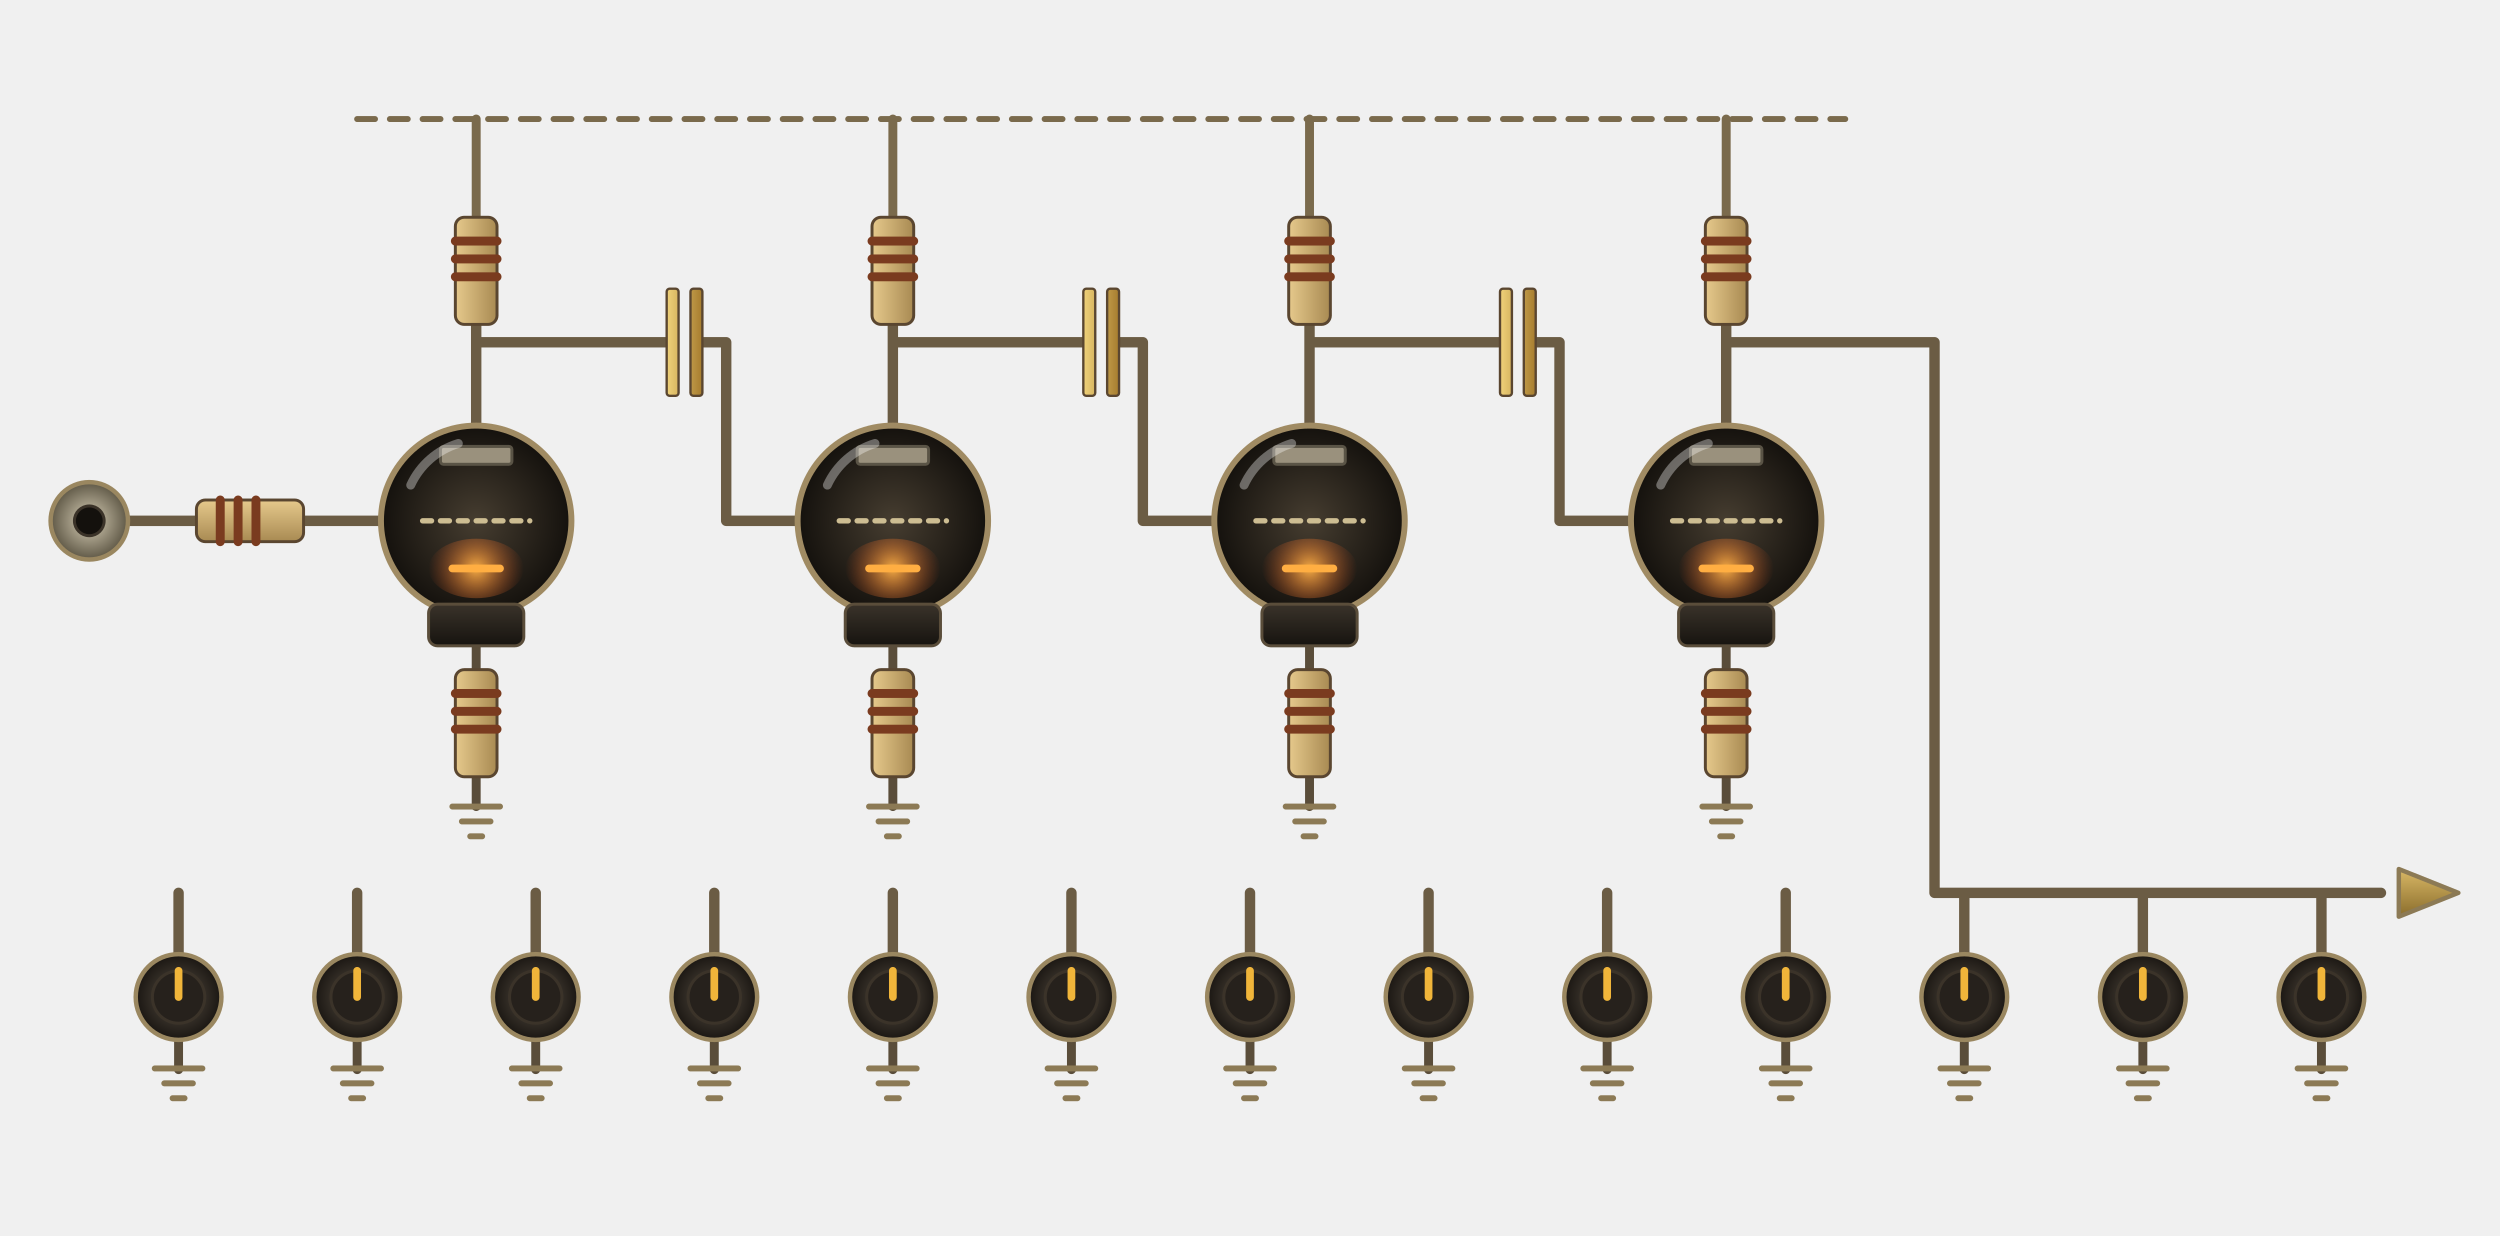
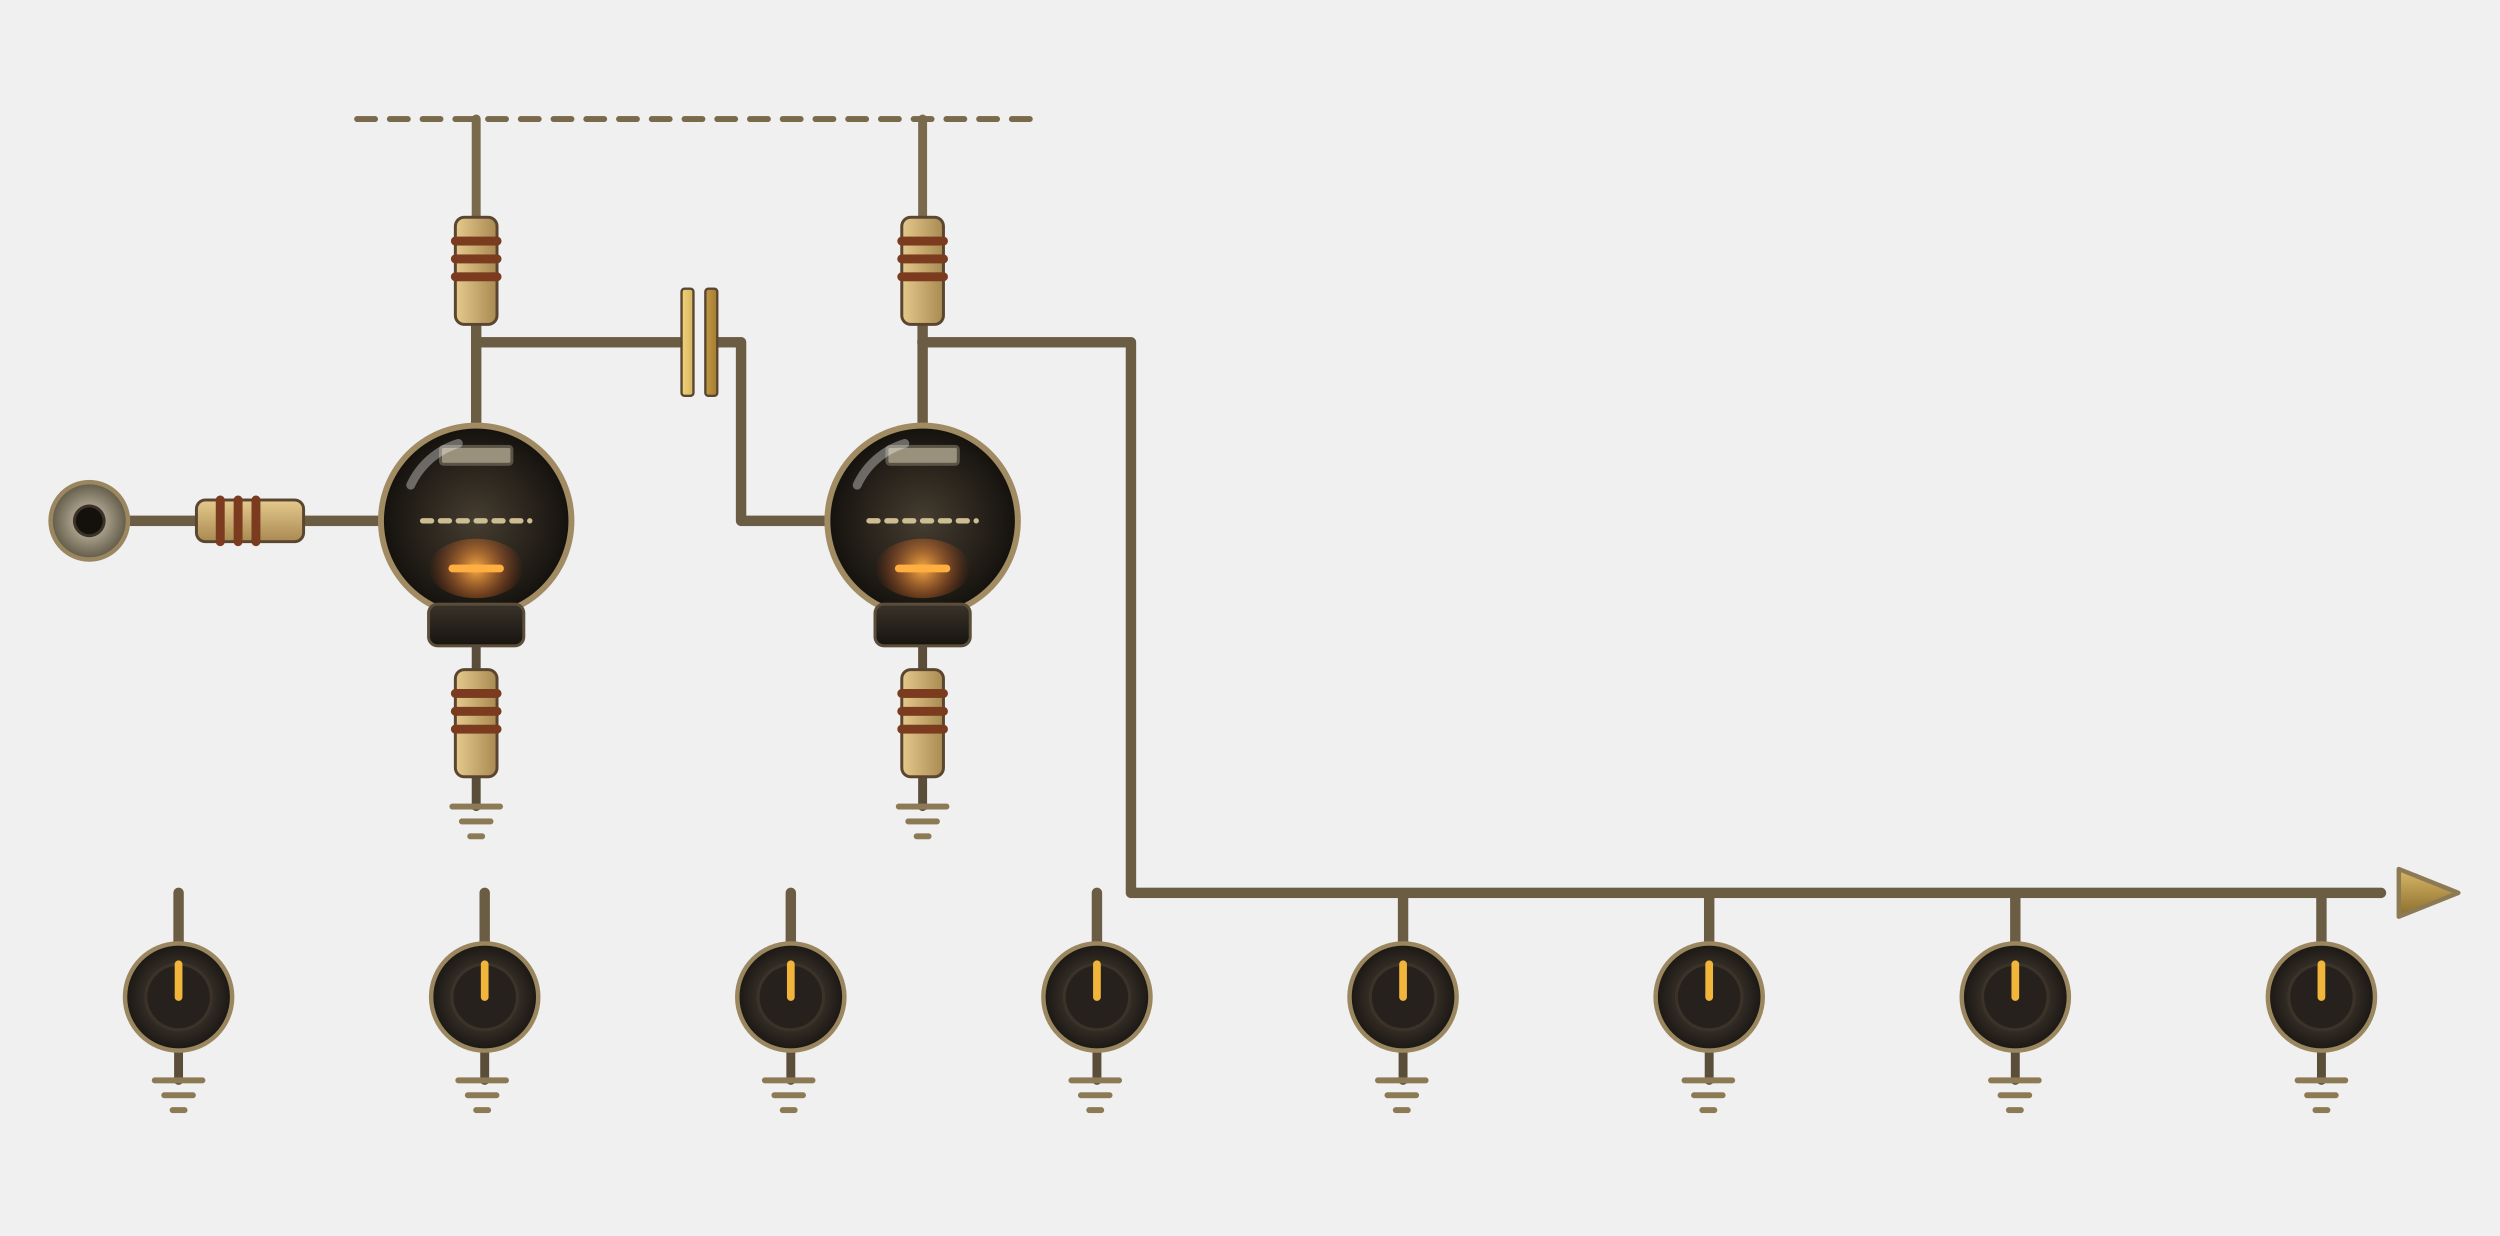
<svg xmlns="http://www.w3.org/2000/svg" width="840" height="415" viewBox="0 0 840 415">
  <defs>
    <radialGradient id="g1" cx="30" cy="175" r="13" gradientUnits="userSpaceOnUse">
      <stop offset="0" stop-color="#d9d0b8" />
      <stop offset="1" stop-color="#5f5846" />
    </radialGradient>
    <linearGradient id="g2" x1="0" y1="168" x2="0" y2="182" gradientUnits="userSpaceOnUse">
      <stop offset="0" stop-color="#e6c98c" />
      <stop offset="1" stop-color="#a88a52" />
    </linearGradient>
    <linearGradient id="g3" x1="153" y1="0" x2="167" y2="0" gradientUnits="userSpaceOnUse">
      <stop offset="0" stop-color="#e6c98c" />
      <stop offset="1" stop-color="#a88a52" />
    </linearGradient>
    <linearGradient id="g4" x1="153" y1="0" x2="167" y2="0" gradientUnits="userSpaceOnUse">
      <stop offset="0" stop-color="#e6c98c" />
      <stop offset="1" stop-color="#a88a52" />
    </linearGradient>
-     <linearGradient id="g5" x1="224" y1="0" x2="236" y2="0" gradientUnits="userSpaceOnUse">
+     <linearGradient id="g5" x1="229" y1="0" x2="241" y2="0" gradientUnits="userSpaceOnUse">
      <stop offset="0" stop-color="#f0d27a" />
      <stop offset="1" stop-color="#a67c2e" />
    </linearGradient>
    <radialGradient id="g6" cx="160" cy="175" r="32" gradientUnits="userSpaceOnUse">
      <stop offset="0" stop-color="#463d30" />
      <stop offset="1" stop-color="#14110d" />
    </radialGradient>
    <radialGradient id="g7" cx="160" cy="191" r="16" gradientUnits="userSpaceOnUse">
      <stop offset="0" stop-color="#ffb347" stop-opacity="0.95" />
      <stop offset="1" stop-color="#c1441a" stop-opacity="0" />
    </radialGradient>
    <linearGradient id="g8" x1="0" y1="203" x2="0" y2="217" gradientUnits="userSpaceOnUse">
      <stop offset="0" stop-color="#3a332a" />
      <stop offset="1" stop-color="#16130f" />
    </linearGradient>
-     <linearGradient id="g9" x1="293" y1="0" x2="307" y2="0" gradientUnits="userSpaceOnUse">
+     <linearGradient id="g9" x1="303" y1="0" x2="317" y2="0" gradientUnits="userSpaceOnUse">
      <stop offset="0" stop-color="#e6c98c" />
      <stop offset="1" stop-color="#a88a52" />
    </linearGradient>
-     <linearGradient id="g10" x1="293" y1="0" x2="307" y2="0" gradientUnits="userSpaceOnUse">
+     <linearGradient id="g10" x1="303" y1="0" x2="317" y2="0" gradientUnits="userSpaceOnUse">
      <stop offset="0" stop-color="#e6c98c" />
      <stop offset="1" stop-color="#a88a52" />
    </linearGradient>
-     <linearGradient id="g11" x1="364" y1="0" x2="376" y2="0" gradientUnits="userSpaceOnUse">
-       <stop offset="0" stop-color="#f0d27a" />
-       <stop offset="1" stop-color="#a67c2e" />
-     </linearGradient>
-     <radialGradient id="g12" cx="300" cy="175" r="32" gradientUnits="userSpaceOnUse">
+     <radialGradient id="g11" cx="310" cy="175" r="32" gradientUnits="userSpaceOnUse">
      <stop offset="0" stop-color="#463d30" />
      <stop offset="1" stop-color="#14110d" />
    </radialGradient>
-     <radialGradient id="g13" cx="300" cy="191" r="16" gradientUnits="userSpaceOnUse">
+     <radialGradient id="g12" cx="310" cy="191" r="16" gradientUnits="userSpaceOnUse">
      <stop offset="0" stop-color="#ffb347" stop-opacity="0.95" />
      <stop offset="1" stop-color="#c1441a" stop-opacity="0" />
    </radialGradient>
-     <linearGradient id="g14" x1="0" y1="203" x2="0" y2="217" gradientUnits="userSpaceOnUse">
+     <linearGradient id="g13" x1="0" y1="203" x2="0" y2="217" gradientUnits="userSpaceOnUse">
      <stop offset="0" stop-color="#3a332a" />
      <stop offset="1" stop-color="#16130f" />
    </linearGradient>
-     <linearGradient id="g15" x1="433" y1="0" x2="447" y2="0" gradientUnits="userSpaceOnUse">
-       <stop offset="0" stop-color="#e6c98c" />
-       <stop offset="1" stop-color="#a88a52" />
-     </linearGradient>
-     <linearGradient id="g16" x1="433" y1="0" x2="447" y2="0" gradientUnits="userSpaceOnUse">
-       <stop offset="0" stop-color="#e6c98c" />
-       <stop offset="1" stop-color="#a88a52" />
-     </linearGradient>
-     <linearGradient id="g17" x1="504" y1="0" x2="516" y2="0" gradientUnits="userSpaceOnUse">
-       <stop offset="0" stop-color="#f0d27a" />
-       <stop offset="1" stop-color="#a67c2e" />
-     </linearGradient>
-     <radialGradient id="g18" cx="440" cy="175" r="32" gradientUnits="userSpaceOnUse">
-       <stop offset="0" stop-color="#463d30" />
-       <stop offset="1" stop-color="#14110d" />
-     </radialGradient>
-     <radialGradient id="g19" cx="440" cy="191" r="16" gradientUnits="userSpaceOnUse">
-       <stop offset="0" stop-color="#ffb347" stop-opacity="0.95" />
-       <stop offset="1" stop-color="#c1441a" stop-opacity="0" />
-     </radialGradient>
-     <linearGradient id="g20" x1="0" y1="203" x2="0" y2="217" gradientUnits="userSpaceOnUse">
-       <stop offset="0" stop-color="#3a332a" />
-       <stop offset="1" stop-color="#16130f" />
-     </linearGradient>
-     <linearGradient id="g21" x1="573" y1="0" x2="587" y2="0" gradientUnits="userSpaceOnUse">
-       <stop offset="0" stop-color="#e6c98c" />
-       <stop offset="1" stop-color="#a88a52" />
-     </linearGradient>
-     <linearGradient id="g22" x1="573" y1="0" x2="587" y2="0" gradientUnits="userSpaceOnUse">
-       <stop offset="0" stop-color="#e6c98c" />
-       <stop offset="1" stop-color="#a88a52" />
-     </linearGradient>
-     <radialGradient id="g23" cx="580" cy="175" r="32" gradientUnits="userSpaceOnUse">
-       <stop offset="0" stop-color="#463d30" />
-       <stop offset="1" stop-color="#14110d" />
-     </radialGradient>
-     <radialGradient id="g24" cx="580" cy="191" r="16" gradientUnits="userSpaceOnUse">
-       <stop offset="0" stop-color="#ffb347" stop-opacity="0.95" />
-       <stop offset="1" stop-color="#c1441a" stop-opacity="0" />
-     </radialGradient>
-     <linearGradient id="g25" x1="0" y1="203" x2="0" y2="217" gradientUnits="userSpaceOnUse">
-       <stop offset="0" stop-color="#3a332a" />
-       <stop offset="1" stop-color="#16130f" />
-     </linearGradient>
-     <radialGradient id="g26" cx="60" cy="335" r="14.4" gradientUnits="userSpaceOnUse">
+     <radialGradient id="g14" cx="60" cy="335" r="18" gradientUnits="userSpaceOnUse">
      <stop offset="0" stop-color="#5b5246" />
      <stop offset="1" stop-color="#1a1612" />
    </radialGradient>
-     <radialGradient id="g27" cx="120" cy="335" r="14.4" gradientUnits="userSpaceOnUse">
+     <radialGradient id="g15" cx="162.857" cy="335" r="18" gradientUnits="userSpaceOnUse">
      <stop offset="0" stop-color="#5b5246" />
      <stop offset="1" stop-color="#1a1612" />
    </radialGradient>
-     <radialGradient id="g28" cx="180" cy="335" r="14.4" gradientUnits="userSpaceOnUse">
+     <radialGradient id="g16" cx="265.714" cy="335" r="18" gradientUnits="userSpaceOnUse">
      <stop offset="0" stop-color="#5b5246" />
      <stop offset="1" stop-color="#1a1612" />
    </radialGradient>
-     <radialGradient id="g29" cx="240" cy="335" r="14.4" gradientUnits="userSpaceOnUse">
+     <radialGradient id="g17" cx="368.571" cy="335" r="18" gradientUnits="userSpaceOnUse">
      <stop offset="0" stop-color="#5b5246" />
      <stop offset="1" stop-color="#1a1612" />
    </radialGradient>
-     <radialGradient id="g30" cx="300" cy="335" r="14.4" gradientUnits="userSpaceOnUse">
+     <radialGradient id="g18" cx="471.429" cy="335" r="18" gradientUnits="userSpaceOnUse">
      <stop offset="0" stop-color="#5b5246" />
      <stop offset="1" stop-color="#1a1612" />
    </radialGradient>
-     <radialGradient id="g31" cx="360" cy="335" r="14.4" gradientUnits="userSpaceOnUse">
+     <radialGradient id="g19" cx="574.286" cy="335" r="18" gradientUnits="userSpaceOnUse">
      <stop offset="0" stop-color="#5b5246" />
      <stop offset="1" stop-color="#1a1612" />
    </radialGradient>
-     <radialGradient id="g32" cx="420" cy="335" r="14.4" gradientUnits="userSpaceOnUse">
+     <radialGradient id="g20" cx="677.143" cy="335" r="18" gradientUnits="userSpaceOnUse">
      <stop offset="0" stop-color="#5b5246" />
      <stop offset="1" stop-color="#1a1612" />
    </radialGradient>
-     <radialGradient id="g33" cx="480" cy="335" r="14.4" gradientUnits="userSpaceOnUse">
+     <radialGradient id="g21" cx="780" cy="335" r="18" gradientUnits="userSpaceOnUse">
      <stop offset="0" stop-color="#5b5246" />
      <stop offset="1" stop-color="#1a1612" />
    </radialGradient>
-     <radialGradient id="g34" cx="540" cy="335" r="14.4" gradientUnits="userSpaceOnUse">
-       <stop offset="0" stop-color="#5b5246" />
-       <stop offset="1" stop-color="#1a1612" />
-     </radialGradient>
-     <radialGradient id="g35" cx="600" cy="335" r="14.4" gradientUnits="userSpaceOnUse">
-       <stop offset="0" stop-color="#5b5246" />
-       <stop offset="1" stop-color="#1a1612" />
-     </radialGradient>
-     <radialGradient id="g36" cx="660" cy="335" r="14.4" gradientUnits="userSpaceOnUse">
-       <stop offset="0" stop-color="#5b5246" />
-       <stop offset="1" stop-color="#1a1612" />
-     </radialGradient>
-     <radialGradient id="g37" cx="720" cy="335" r="14.4" gradientUnits="userSpaceOnUse">
-       <stop offset="0" stop-color="#5b5246" />
-       <stop offset="1" stop-color="#1a1612" />
-     </radialGradient>
-     <radialGradient id="g38" cx="780" cy="335" r="14.4" gradientUnits="userSpaceOnUse">
-       <stop offset="0" stop-color="#5b5246" />
-       <stop offset="1" stop-color="#1a1612" />
-     </radialGradient>
-     <linearGradient id="g39" x1="0" y1="292" x2="0" y2="308" gradientUnits="userSpaceOnUse">
+     <linearGradient id="g22" x1="0" y1="292" x2="0" y2="308" gradientUnits="userSpaceOnUse">
      <stop offset="0" stop-color="#d9b866" />
      <stop offset="1" stop-color="#8a6d2c" />
    </linearGradient>
  </defs>
-   <path id="rail" d="M120,40 H620" fill="none" stroke="#7a6a4c" stroke-width="2" stroke-linecap="round" stroke-linejoin="round" stroke-dasharray="6 5" />
+   <path id="rail" d="M120,40 H350" fill="none" stroke="#7a6a4c" stroke-width="2" stroke-linecap="round" stroke-linejoin="round" stroke-dasharray="6 5" />
  <path id="wire_INPUT" d="M43,175 H128" fill="none" stroke="#6b5c44" stroke-width="3.5" stroke-linecap="round" stroke-linejoin="round" />
-   <path id="wire_V1" d="M160,109 V143 M160,115 H226 M234,115 H244 V175 H268" fill="none" stroke="#6b5c44" stroke-width="3.5" stroke-linecap="round" stroke-linejoin="round" />
-   <path id="wire_V2" d="M300,109 V143 M300,115 H366 M374,115 H384 V175 H408" fill="none" stroke="#6b5c44" stroke-width="3.5" stroke-linecap="round" stroke-linejoin="round" />
-   <path id="wire_V3" d="M440,109 V143 M440,115 H506 M514,115 H524 V175 H548" fill="none" stroke="#6b5c44" stroke-width="3.5" stroke-linecap="round" stroke-linejoin="round" />
-   <path id="wire_V4" d="M580,109 V143" fill="none" stroke="#6b5c44" stroke-width="3.5" stroke-linecap="round" stroke-linejoin="round" />
-   <path id="wire_static_rail" d="M160,40 V73 M300,40 V73 M440,40 V73 M580,40 V73" fill="none" stroke="#7a6a4c" stroke-width="3" stroke-linecap="round" stroke-linejoin="round" />
-   <path id="wire_OUT" d="M580,115 H650 V300 H800 M60,300 V320.6 M120,300 V320.6 M180,300 V320.6 M240,300 V320.6 M300,300 V320.6 M360,300 V320.6 M420,300 V320.6 M480,300 V320.6 M540,300 V320.6 M600,300 V320.6 M660,300 V320.6 M720,300 V320.6 M780,300 V320.6" fill="none" stroke="#6b5c44" stroke-width="3.5" stroke-linecap="round" stroke-linejoin="round" />
-   <path id="wire_static_gnd" d="M160,217 V225 M160,261 V271 M300,217 V225 M300,261 V271 M440,217 V225 M440,261 V271 M580,217 V225 M580,261 V271 " fill="none" stroke="#5a4d3a" stroke-width="3" stroke-linecap="round" stroke-linejoin="round" />
+   <path id="wire_V1" d="M160,109 V143 M160,115 H231 M239,115 H249 V175 H278" fill="none" stroke="#6b5c44" stroke-width="3.5" stroke-linecap="round" stroke-linejoin="round" />
+   <path id="wire_V4" d="M310,109 V143" fill="none" stroke="#6b5c44" stroke-width="3.5" stroke-linecap="round" stroke-linejoin="round" />
+   <path id="wire_static_rail" d="M160,40 V73 M310,40 V73" fill="none" stroke="#7a6a4c" stroke-width="3" stroke-linecap="round" stroke-linejoin="round" />
+   <path id="wire_OUT" d="M310,115 H380 V300 H800 M60,300 V317 M162.857,300 V317 M265.714,300 V317 M368.571,300 V317 M471.429,300 V317 M574.286,300 V317 M677.143,300 V317 M780,300 V317" fill="none" stroke="#6b5c44" stroke-width="3.5" stroke-linecap="round" stroke-linejoin="round" />
+   <path id="wire_static_gnd" d="M160,217 V225 M160,261 V271 M310,217 V225 M310,261 V271 " fill="none" stroke="#5a4d3a" stroke-width="3" stroke-linecap="round" stroke-linejoin="round" />
  <path id="ground_160_271" d="M152,271 H168 M155.2,276 H164.8 M158,281 H162" fill="none" stroke="#8c7a55" stroke-width="2" stroke-linecap="round" stroke-linejoin="round" />
-   <path id="ground_300_271" d="M292,271 H308 M295.2,276 H304.8 M298,281 H302" fill="none" stroke="#8c7a55" stroke-width="2" stroke-linecap="round" stroke-linejoin="round" />
-   <path id="ground_440_271" d="M432,271 H448 M435.2,276 H444.8 M438,281 H442" fill="none" stroke="#8c7a55" stroke-width="2" stroke-linecap="round" stroke-linejoin="round" />
-   <path id="ground_580_271" d="M572,271 H588 M575.2,276 H584.8 M578,281 H582" fill="none" stroke="#8c7a55" stroke-width="2" stroke-linecap="round" stroke-linejoin="round" />
-   <path id="wire_static_pot_60" d="M60,349.4 V359.4" fill="none" stroke="#5a4d3a" stroke-width="3" stroke-linecap="round" stroke-linejoin="round" />
-   <path id="ground_60_359" d="M52,359 H68 M55.2,364 H64.8 M58,369 H62" fill="none" stroke="#8c7a55" stroke-width="2" stroke-linecap="round" stroke-linejoin="round" />
-   <path id="wire_static_pot_120" d="M120,349.4 V359.4" fill="none" stroke="#5a4d3a" stroke-width="3" stroke-linecap="round" stroke-linejoin="round" />
-   <path id="ground_120_359" d="M112,359 H128 M115.2,364 H124.8 M118,369 H122" fill="none" stroke="#8c7a55" stroke-width="2" stroke-linecap="round" stroke-linejoin="round" />
-   <path id="wire_static_pot_180" d="M180,349.4 V359.4" fill="none" stroke="#5a4d3a" stroke-width="3" stroke-linecap="round" stroke-linejoin="round" />
-   <path id="ground_180_359" d="M172,359 H188 M175.2,364 H184.8 M178,369 H182" fill="none" stroke="#8c7a55" stroke-width="2" stroke-linecap="round" stroke-linejoin="round" />
-   <path id="wire_static_pot_240" d="M240,349.4 V359.4" fill="none" stroke="#5a4d3a" stroke-width="3" stroke-linecap="round" stroke-linejoin="round" />
-   <path id="ground_240_359" d="M232,359 H248 M235.2,364 H244.8 M238,369 H242" fill="none" stroke="#8c7a55" stroke-width="2" stroke-linecap="round" stroke-linejoin="round" />
-   <path id="wire_static_pot_300" d="M300,349.4 V359.4" fill="none" stroke="#5a4d3a" stroke-width="3" stroke-linecap="round" stroke-linejoin="round" />
-   <path id="ground_300_359" d="M292,359 H308 M295.2,364 H304.8 M298,369 H302" fill="none" stroke="#8c7a55" stroke-width="2" stroke-linecap="round" stroke-linejoin="round" />
-   <path id="wire_static_pot_360" d="M360,349.4 V359.4" fill="none" stroke="#5a4d3a" stroke-width="3" stroke-linecap="round" stroke-linejoin="round" />
-   <path id="ground_360_359" d="M352,359 H368 M355.2,364 H364.8 M358,369 H362" fill="none" stroke="#8c7a55" stroke-width="2" stroke-linecap="round" stroke-linejoin="round" />
-   <path id="wire_static_pot_420" d="M420,349.4 V359.4" fill="none" stroke="#5a4d3a" stroke-width="3" stroke-linecap="round" stroke-linejoin="round" />
-   <path id="ground_420_359" d="M412,359 H428 M415.2,364 H424.8 M418,369 H422" fill="none" stroke="#8c7a55" stroke-width="2" stroke-linecap="round" stroke-linejoin="round" />
-   <path id="wire_static_pot_480" d="M480,349.4 V359.4" fill="none" stroke="#5a4d3a" stroke-width="3" stroke-linecap="round" stroke-linejoin="round" />
-   <path id="ground_480_359" d="M472,359 H488 M475.2,364 H484.8 M478,369 H482" fill="none" stroke="#8c7a55" stroke-width="2" stroke-linecap="round" stroke-linejoin="round" />
-   <path id="wire_static_pot_540" d="M540,349.4 V359.4" fill="none" stroke="#5a4d3a" stroke-width="3" stroke-linecap="round" stroke-linejoin="round" />
-   <path id="ground_540_359" d="M532,359 H548 M535.2,364 H544.8 M538,369 H542" fill="none" stroke="#8c7a55" stroke-width="2" stroke-linecap="round" stroke-linejoin="round" />
-   <path id="wire_static_pot_600" d="M600,349.4 V359.4" fill="none" stroke="#5a4d3a" stroke-width="3" stroke-linecap="round" stroke-linejoin="round" />
-   <path id="ground_600_359" d="M592,359 H608 M595.2,364 H604.8 M598,369 H602" fill="none" stroke="#8c7a55" stroke-width="2" stroke-linecap="round" stroke-linejoin="round" />
-   <path id="wire_static_pot_660" d="M660,349.4 V359.4" fill="none" stroke="#5a4d3a" stroke-width="3" stroke-linecap="round" stroke-linejoin="round" />
-   <path id="ground_660_359" d="M652,359 H668 M655.2,364 H664.8 M658,369 H662" fill="none" stroke="#8c7a55" stroke-width="2" stroke-linecap="round" stroke-linejoin="round" />
-   <path id="wire_static_pot_720" d="M720,349.4 V359.4" fill="none" stroke="#5a4d3a" stroke-width="3" stroke-linecap="round" stroke-linejoin="round" />
-   <path id="ground_720_359" d="M712,359 H728 M715.2,364 H724.8 M718,369 H722" fill="none" stroke="#8c7a55" stroke-width="2" stroke-linecap="round" stroke-linejoin="round" />
-   <path id="wire_static_pot_780" d="M780,349.4 V359.4" fill="none" stroke="#5a4d3a" stroke-width="3" stroke-linecap="round" stroke-linejoin="round" />
-   <path id="ground_780_359" d="M772,359 H788 M775.2,364 H784.8 M778,369 H782" fill="none" stroke="#8c7a55" stroke-width="2" stroke-linecap="round" stroke-linejoin="round" />
+   <path id="ground_310_271" d="M302,271 H318 M305.2,276 H314.8 M308,281 H312" fill="none" stroke="#8c7a55" stroke-width="2" stroke-linecap="round" stroke-linejoin="round" />
+   <path id="wire_static_pot_60" d="M60,353 V363" fill="none" stroke="#5a4d3a" stroke-width="3" stroke-linecap="round" stroke-linejoin="round" />
+   <path id="ground_60_363" d="M52,363 H68 M55.2,368 H64.8 M58,373 H62" fill="none" stroke="#8c7a55" stroke-width="2" stroke-linecap="round" stroke-linejoin="round" />
+   <path id="wire_static_pot_162" d="M162.857,353 V363" fill="none" stroke="#5a4d3a" stroke-width="3" stroke-linecap="round" stroke-linejoin="round" />
+   <path id="ground_162_363" d="M154,363 H170 M157.2,368 H166.8 M160,373 H164" fill="none" stroke="#8c7a55" stroke-width="2" stroke-linecap="round" stroke-linejoin="round" />
+   <path id="wire_static_pot_265" d="M265.714,353 V363" fill="none" stroke="#5a4d3a" stroke-width="3" stroke-linecap="round" stroke-linejoin="round" />
+   <path id="ground_265_363" d="M257,363 H273 M260.2,368 H269.8 M263,373 H267" fill="none" stroke="#8c7a55" stroke-width="2" stroke-linecap="round" stroke-linejoin="round" />
+   <path id="wire_static_pot_368" d="M368.571,353 V363" fill="none" stroke="#5a4d3a" stroke-width="3" stroke-linecap="round" stroke-linejoin="round" />
+   <path id="ground_368_363" d="M360,363 H376 M363.2,368 H372.8 M366,373 H370" fill="none" stroke="#8c7a55" stroke-width="2" stroke-linecap="round" stroke-linejoin="round" />
+   <path id="wire_static_pot_471" d="M471.429,353 V363" fill="none" stroke="#5a4d3a" stroke-width="3" stroke-linecap="round" stroke-linejoin="round" />
+   <path id="ground_471_363" d="M463,363 H479 M466.2,368 H475.8 M469,373 H473" fill="none" stroke="#8c7a55" stroke-width="2" stroke-linecap="round" stroke-linejoin="round" />
+   <path id="wire_static_pot_574" d="M574.286,353 V363" fill="none" stroke="#5a4d3a" stroke-width="3" stroke-linecap="round" stroke-linejoin="round" />
+   <path id="ground_574_363" d="M566,363 H582 M569.2,368 H578.8 M572,373 H576" fill="none" stroke="#8c7a55" stroke-width="2" stroke-linecap="round" stroke-linejoin="round" />
+   <path id="wire_static_pot_677" d="M677.143,353 V363" fill="none" stroke="#5a4d3a" stroke-width="3" stroke-linecap="round" stroke-linejoin="round" />
+   <path id="ground_677_363" d="M669,363 H685 M672.2,368 H681.8 M675,373 H679" fill="none" stroke="#8c7a55" stroke-width="2" stroke-linecap="round" stroke-linejoin="round" />
+   <path id="wire_static_pot_780" d="M780,353 V363" fill="none" stroke="#5a4d3a" stroke-width="3" stroke-linecap="round" stroke-linejoin="round" />
+   <path id="ground_780_363" d="M772,363 H788 M775.2,368 H784.8 M778,373 H782" fill="none" stroke="#8c7a55" stroke-width="2" stroke-linecap="round" stroke-linejoin="round" />
  <ellipse id="jack_in" cx="30" cy="175" rx="13" ry="13" fill="url(#g1)" stroke="#9a8760" stroke-width="1.5" />
  <ellipse id="jack_hole" cx="30" cy="175" rx="5" ry="5" fill="#14110d" stroke="#3b3329" stroke-width="1" />
  <rect id="res_in" x="66" y="168" width="36" height="14" rx="3" fill="url(#g2)" stroke="#5a4630" stroke-width="1" />
  <path id="res_in_bands" d="M74,168 V182 M80,168 V182 M86,168 V182" fill="none" stroke="#7a3b1f" stroke-width="3" stroke-linecap="round" stroke-linejoin="round" />
  <ellipse id="valC_1_1M" cx="84" cy="161" rx="1" ry="1" fill="none" stroke="none" />
  <rect id="res_plate0" x="153" y="73" width="14" height="36" rx="3" fill="url(#g3)" stroke="#5a4630" stroke-width="1" />
  <path id="res_plate0_bands" d="M153,81 H167 M153,87 H167 M153,93 H167" fill="none" stroke="#7a3b1f" stroke-width="3" stroke-linecap="round" stroke-linejoin="round" />
  <rect id="res_cath0" x="153" y="225" width="14" height="36" rx="3" fill="url(#g4)" stroke="#5a4630" stroke-width="1" />
  <path id="res_cath0_bands" d="M153,233 H167 M153,239 H167 M153,245 H167" fill="none" stroke="#7a3b1f" stroke-width="3" stroke-linecap="round" stroke-linejoin="round" />
-   <rect id="cap0a" x="224" y="97" width="4" height="36" rx="1" fill="url(#g5)" stroke="#5a4630" stroke-width="0.8" />
-   <rect id="cap0b" x="232" y="97" width="4" height="36" rx="1" fill="url(#g5)" stroke="#5a4630" stroke-width="0.8" />
+   <rect id="cap0a" x="229" y="97" width="4" height="36" rx="1" fill="url(#g5)" stroke="#5a4630" stroke-width="0.8" />
+   <rect id="cap0b" x="237" y="97" width="4" height="36" rx="1" fill="url(#g5)" stroke="#5a4630" stroke-width="0.8" />
  <ellipse id="tube_V1" cx="160" cy="175" rx="32" ry="32" fill="url(#g6)" stroke="#a08b63" stroke-width="2" />
  <rect id="plate_V1" x="148" y="150" width="24" height="6" rx="1" fill="#9a917d" stroke="#5a5446" stroke-width="1" />
  <path id="grid_V1" d="M142,175 H178" fill="none" stroke="#cdbd92" stroke-width="1.8" stroke-linecap="round" stroke-linejoin="round" stroke-dasharray="3 3" />
  <ellipse id="glow_V1" cx="160" cy="191" rx="16" ry="10" fill="url(#g7)" stroke="none" stroke-width="1" />
  <path id="filament_V1" d="M152,191 H168" fill="none" stroke="#ffae42" stroke-width="2.6" stroke-linecap="round" stroke-linejoin="round" />
  <path id="shine_V1" d="M138,163 A26,26 0 0 1 154,149" fill="none" stroke="#ffffff" stroke-width="3" stroke-linecap="round" stroke-linejoin="round" opacity="0.35" />
  <rect id="base_V1" x="144" y="203" width="32" height="14" rx="3" fill="url(#g8)" stroke="#5a4d3a" stroke-width="1" />
  <ellipse id="valL_2_22u" cx="170" cy="257" rx="1" ry="1" fill="none" stroke="none" />
-   <ellipse id="valC_3_47n" cx="230" cy="91" rx="1" ry="1" fill="none" stroke="none" />
-   <rect id="res_plate1" x="293" y="73" width="14" height="36" rx="3" fill="url(#g9)" stroke="#5a4630" stroke-width="1" />
-   <path id="res_plate1_bands" d="M293,81 H307 M293,87 H307 M293,93 H307" fill="none" stroke="#7a3b1f" stroke-width="3" stroke-linecap="round" stroke-linejoin="round" />
-   <rect id="res_cath1" x="293" y="225" width="14" height="36" rx="3" fill="url(#g10)" stroke="#5a4630" stroke-width="1" />
-   <path id="res_cath1_bands" d="M293,233 H307 M293,239 H307 M293,245 H307" fill="none" stroke="#7a3b1f" stroke-width="3" stroke-linecap="round" stroke-linejoin="round" />
-   <rect id="cap1a" x="364" y="97" width="4" height="36" rx="1" fill="url(#g11)" stroke="#5a4630" stroke-width="0.8" />
-   <rect id="cap1b" x="372" y="97" width="4" height="36" rx="1" fill="url(#g11)" stroke="#5a4630" stroke-width="0.8" />
-   <ellipse id="tube_V2" cx="300" cy="175" rx="32" ry="32" fill="url(#g12)" stroke="#a08b63" stroke-width="2" />
-   <rect id="plate_V2" x="288" y="150" width="24" height="6" rx="1" fill="#9a917d" stroke="#5a5446" stroke-width="1" />
-   <path id="grid_V2" d="M282,175 H318" fill="none" stroke="#cdbd92" stroke-width="1.8" stroke-linecap="round" stroke-linejoin="round" stroke-dasharray="3 3" />
-   <ellipse id="glow_V2" cx="300" cy="191" rx="16" ry="10" fill="url(#g13)" stroke="none" stroke-width="1" />
-   <path id="filament_V2" d="M292,191 H308" fill="none" stroke="#ffae42" stroke-width="2.6" stroke-linecap="round" stroke-linejoin="round" />
-   <path id="shine_V2" d="M278,163 A26,26 0 0 1 294,149" fill="none" stroke="#ffffff" stroke-width="3" stroke-linecap="round" stroke-linejoin="round" opacity="0.35" />
-   <rect id="base_V2" x="284" y="203" width="32" height="14" rx="3" fill="url(#g14)" stroke="#5a4d3a" stroke-width="1" />
-   <ellipse id="valC_4_1n" cx="370" cy="91" rx="1" ry="1" fill="none" stroke="none" />
-   <rect id="res_plate2" x="433" y="73" width="14" height="36" rx="3" fill="url(#g15)" stroke="#5a4630" stroke-width="1" />
-   <path id="res_plate2_bands" d="M433,81 H447 M433,87 H447 M433,93 H447" fill="none" stroke="#7a3b1f" stroke-width="3" stroke-linecap="round" stroke-linejoin="round" />
-   <rect id="res_cath2" x="433" y="225" width="14" height="36" rx="3" fill="url(#g16)" stroke="#5a4630" stroke-width="1" />
-   <path id="res_cath2_bands" d="M433,233 H447 M433,239 H447 M433,245 H447" fill="none" stroke="#7a3b1f" stroke-width="3" stroke-linecap="round" stroke-linejoin="round" />
-   <rect id="cap2a" x="504" y="97" width="4" height="36" rx="1" fill="url(#g17)" stroke="#5a4630" stroke-width="0.8" />
-   <rect id="cap2b" x="512" y="97" width="4" height="36" rx="1" fill="url(#g17)" stroke="#5a4630" stroke-width="0.8" />
-   <ellipse id="tube_V3" cx="440" cy="175" rx="32" ry="32" fill="url(#g18)" stroke="#a08b63" stroke-width="2" />
-   <rect id="plate_V3" x="428" y="150" width="24" height="6" rx="1" fill="#9a917d" stroke="#5a5446" stroke-width="1" />
-   <path id="grid_V3" d="M422,175 H458" fill="none" stroke="#cdbd92" stroke-width="1.8" stroke-linecap="round" stroke-linejoin="round" stroke-dasharray="3 3" />
-   <ellipse id="glow_V3" cx="440" cy="191" rx="16" ry="10" fill="url(#g19)" stroke="none" stroke-width="1" />
-   <path id="filament_V3" d="M432,191 H448" fill="none" stroke="#ffae42" stroke-width="2.6" stroke-linecap="round" stroke-linejoin="round" />
-   <path id="shine_V3" d="M418,163 A26,26 0 0 1 434,149" fill="none" stroke="#ffffff" stroke-width="3" stroke-linecap="round" stroke-linejoin="round" opacity="0.35" />
-   <rect id="base_V3" x="424" y="203" width="32" height="14" rx="3" fill="url(#g20)" stroke="#5a4d3a" stroke-width="1" />
-   <ellipse id="valL_5_100k" cx="450" cy="243" rx="1" ry="1" fill="none" stroke="none" />
-   <rect id="res_plate3" x="573" y="73" width="14" height="36" rx="3" fill="url(#g21)" stroke="#5a4630" stroke-width="1" />
-   <path id="res_plate3_bands" d="M573,81 H587 M573,87 H587 M573,93 H587" fill="none" stroke="#7a3b1f" stroke-width="3" stroke-linecap="round" stroke-linejoin="round" />
-   <rect id="res_cath3" x="573" y="225" width="14" height="36" rx="3" fill="url(#g22)" stroke="#5a4630" stroke-width="1" />
-   <path id="res_cath3_bands" d="M573,233 H587 M573,239 H587 M573,245 H587" fill="none" stroke="#7a3b1f" stroke-width="3" stroke-linecap="round" stroke-linejoin="round" />
-   <ellipse id="tube_V4" cx="580" cy="175" rx="32" ry="32" fill="url(#g23)" stroke="#a08b63" stroke-width="2" />
-   <rect id="plate_V4" x="568" y="150" width="24" height="6" rx="1" fill="#9a917d" stroke="#5a5446" stroke-width="1" />
-   <path id="grid_V4" d="M562,175 H598" fill="none" stroke="#cdbd92" stroke-width="1.8" stroke-linecap="round" stroke-linejoin="round" stroke-dasharray="3 3" />
-   <ellipse id="glow_V4" cx="580" cy="191" rx="16" ry="10" fill="url(#g24)" stroke="none" stroke-width="1" />
-   <path id="filament_V4" d="M572,191 H588" fill="none" stroke="#ffae42" stroke-width="2.6" stroke-linecap="round" stroke-linejoin="round" />
-   <path id="shine_V4" d="M558,163 A26,26 0 0 1 574,149" fill="none" stroke="#ffffff" stroke-width="3" stroke-linecap="round" stroke-linejoin="round" opacity="0.35" />
-   <rect id="base_V4" x="564" y="203" width="32" height="14" rx="3" fill="url(#g25)" stroke="#5a4d3a" stroke-width="1" />
-   <ellipse id="valL_6_100k" cx="590" cy="91" rx="1" ry="1" fill="none" stroke="none" />
-   <ellipse id="valL_7_100n" cx="590" cy="257" rx="1" ry="1" fill="none" stroke="none" />
-   <ellipse id="pot_clean_gain" cx="60" cy="335" rx="14.4" ry="14.4" fill="url(#g26)" stroke="#9a8760" stroke-width="1.5" />
-   <ellipse id="dial_clean_gain" cx="60" cy="335" rx="8.8" ry="8.8" fill="#26211c" stroke="#3b3329" stroke-width="1" />
-   <path id="ptr_clean_gain" d="M60,335 L60,326.2" fill="none" stroke="#f0b53a" stroke-width="2.6" stroke-linecap="round" stroke-linejoin="round" />
-   <ellipse id="pot_clean_treble" cx="120" cy="335" rx="14.4" ry="14.4" fill="url(#g27)" stroke="#9a8760" stroke-width="1.5" />
-   <ellipse id="dial_clean_treble" cx="120" cy="335" rx="8.8" ry="8.8" fill="#26211c" stroke="#3b3329" stroke-width="1" />
-   <path id="ptr_clean_treble" d="M120,335 L120,326.2" fill="none" stroke="#f0b53a" stroke-width="2.6" stroke-linecap="round" stroke-linejoin="round" />
-   <ellipse id="pot_clean_middle" cx="180" cy="335" rx="14.4" ry="14.4" fill="url(#g28)" stroke="#9a8760" stroke-width="1.5" />
-   <ellipse id="dial_clean_middle" cx="180" cy="335" rx="8.8" ry="8.8" fill="#26211c" stroke="#3b3329" stroke-width="1" />
-   <path id="ptr_clean_middle" d="M180,335 L180,326.2" fill="none" stroke="#f0b53a" stroke-width="2.6" stroke-linecap="round" stroke-linejoin="round" />
-   <ellipse id="pot_clean_bass" cx="240" cy="335" rx="14.4" ry="14.4" fill="url(#g29)" stroke="#9a8760" stroke-width="1.5" />
-   <ellipse id="dial_clean_bass" cx="240" cy="335" rx="8.8" ry="8.8" fill="#26211c" stroke="#3b3329" stroke-width="1" />
-   <path id="ptr_clean_bass" d="M240,335 L240,326.2" fill="none" stroke="#f0b53a" stroke-width="2.6" stroke-linecap="round" stroke-linejoin="round" />
-   <ellipse id="pot_clean_volume" cx="300" cy="335" rx="14.4" ry="14.4" fill="url(#g30)" stroke="#9a8760" stroke-width="1.5" />
-   <ellipse id="dial_clean_volume" cx="300" cy="335" rx="8.8" ry="8.8" fill="#26211c" stroke="#3b3329" stroke-width="1" />
-   <path id="ptr_clean_volume" d="M300,335 L300,326.2" fill="none" stroke="#f0b53a" stroke-width="2.6" stroke-linecap="round" stroke-linejoin="round" />
-   <ellipse id="pot_volume2" cx="360" cy="335" rx="14.4" ry="14.4" fill="url(#g31)" stroke="#9a8760" stroke-width="1.5" />
-   <ellipse id="dial_volume2" cx="360" cy="335" rx="8.8" ry="8.8" fill="#26211c" stroke="#3b3329" stroke-width="1" />
-   <path id="ptr_volume2" d="M360,335 L360,326.2" fill="none" stroke="#f0b53a" stroke-width="2.6" stroke-linecap="round" stroke-linejoin="round" />
-   <ellipse id="pot_treble" cx="420" cy="335" rx="14.4" ry="14.4" fill="url(#g32)" stroke="#9a8760" stroke-width="1.5" />
-   <ellipse id="dial_treble" cx="420" cy="335" rx="8.8" ry="8.8" fill="#26211c" stroke="#3b3329" stroke-width="1" />
-   <path id="ptr_treble" d="M420,335 L420,326.2" fill="none" stroke="#f0b53a" stroke-width="2.6" stroke-linecap="round" stroke-linejoin="round" />
-   <ellipse id="pot_middle" cx="480" cy="335" rx="14.4" ry="14.4" fill="url(#g33)" stroke="#9a8760" stroke-width="1.5" />
-   <ellipse id="dial_middle" cx="480" cy="335" rx="8.8" ry="8.8" fill="#26211c" stroke="#3b3329" stroke-width="1" />
-   <path id="ptr_middle" d="M480,335 L480,326.2" fill="none" stroke="#f0b53a" stroke-width="2.6" stroke-linecap="round" stroke-linejoin="round" />
-   <ellipse id="pot_bass" cx="540" cy="335" rx="14.4" ry="14.4" fill="url(#g34)" stroke="#9a8760" stroke-width="1.5" />
-   <ellipse id="dial_bass" cx="540" cy="335" rx="8.8" ry="8.8" fill="#26211c" stroke="#3b3329" stroke-width="1" />
-   <path id="ptr_bass" d="M540,335 L540,326.2" fill="none" stroke="#f0b53a" stroke-width="2.6" stroke-linecap="round" stroke-linejoin="round" />
-   <ellipse id="pot_volume" cx="600" cy="335" rx="14.4" ry="14.4" fill="url(#g35)" stroke="#9a8760" stroke-width="1.5" />
-   <ellipse id="dial_volume" cx="600" cy="335" rx="8.8" ry="8.8" fill="#26211c" stroke="#3b3329" stroke-width="1" />
-   <path id="ptr_volume" d="M600,335 L600,326.2" fill="none" stroke="#f0b53a" stroke-width="2.6" stroke-linecap="round" stroke-linejoin="round" />
-   <ellipse id="pot_resonance" cx="660" cy="335" rx="14.4" ry="14.4" fill="url(#g36)" stroke="#9a8760" stroke-width="1.5" />
-   <ellipse id="dial_resonance" cx="660" cy="335" rx="8.8" ry="8.8" fill="#26211c" stroke="#3b3329" stroke-width="1" />
-   <path id="ptr_resonance" d="M660,335 L660,326.2" fill="none" stroke="#f0b53a" stroke-width="2.6" stroke-linecap="round" stroke-linejoin="round" />
-   <ellipse id="pot_master" cx="720" cy="335" rx="14.4" ry="14.4" fill="url(#g37)" stroke="#9a8760" stroke-width="1.5" />
-   <ellipse id="dial_master" cx="720" cy="335" rx="8.8" ry="8.8" fill="#26211c" stroke="#3b3329" stroke-width="1" />
-   <path id="ptr_master" d="M720,335 L720,326.2" fill="none" stroke="#f0b53a" stroke-width="2.6" stroke-linecap="round" stroke-linejoin="round" />
-   <ellipse id="pot_power" cx="780" cy="335" rx="14.4" ry="14.4" fill="url(#g38)" stroke="#9a8760" stroke-width="1.5" />
-   <ellipse id="dial_power" cx="780" cy="335" rx="8.8" ry="8.8" fill="#26211c" stroke="#3b3329" stroke-width="1" />
-   <path id="ptr_power" d="M780,335 L780,326.2" fill="none" stroke="#f0b53a" stroke-width="2.6" stroke-linecap="round" stroke-linejoin="round" />
-   <path id="next_power" d="M806,292 V308 L826,300 Z" fill="url(#g39)" stroke="#8c7a55" stroke-width="1.5" stroke-linecap="round" stroke-linejoin="round" />
+   <ellipse id="valC_3_47n" cx="235" cy="91" rx="1" ry="1" fill="none" stroke="none" />
+   <rect id="res_plate1" x="303" y="73" width="14" height="36" rx="3" fill="url(#g9)" stroke="#5a4630" stroke-width="1" />
+   <path id="res_plate1_bands" d="M303,81 H317 M303,87 H317 M303,93 H317" fill="none" stroke="#7a3b1f" stroke-width="3" stroke-linecap="round" stroke-linejoin="round" />
+   <rect id="res_cath1" x="303" y="225" width="14" height="36" rx="3" fill="url(#g10)" stroke="#5a4630" stroke-width="1" />
+   <path id="res_cath1_bands" d="M303,233 H317 M303,239 H317 M303,245 H317" fill="none" stroke="#7a3b1f" stroke-width="3" stroke-linecap="round" stroke-linejoin="round" />
+   <ellipse id="tube_V4" cx="310" cy="175" rx="32" ry="32" fill="url(#g11)" stroke="#a08b63" stroke-width="2" />
+   <rect id="plate_V4" x="298" y="150" width="24" height="6" rx="1" fill="#9a917d" stroke="#5a5446" stroke-width="1" />
+   <path id="grid_V4" d="M292,175 H328" fill="none" stroke="#cdbd92" stroke-width="1.8" stroke-linecap="round" stroke-linejoin="round" stroke-dasharray="3 3" />
+   <ellipse id="glow_V4" cx="310" cy="191" rx="16" ry="10" fill="url(#g12)" stroke="none" stroke-width="1" />
+   <path id="filament_V4" d="M302,191 H318" fill="none" stroke="#ffae42" stroke-width="2.6" stroke-linecap="round" stroke-linejoin="round" />
+   <path id="shine_V4" d="M288,163 A26,26 0 0 1 304,149" fill="none" stroke="#ffffff" stroke-width="3" stroke-linecap="round" stroke-linejoin="round" opacity="0.35" />
+   <rect id="base_V4" x="294" y="203" width="32" height="14" rx="3" fill="url(#g13)" stroke="#5a4d3a" stroke-width="1" />
+   <ellipse id="valL_4_100k" cx="320" cy="91" rx="1" ry="1" fill="none" stroke="none" />
+   <ellipse id="valL_5_100n" cx="320" cy="257" rx="1" ry="1" fill="none" stroke="none" />
+   <ellipse id="pot_clean_gain" cx="60" cy="335" rx="18" ry="18" fill="url(#g14)" stroke="#9a8760" stroke-width="1.5" />
+   <ellipse id="dial_clean_gain" cx="60" cy="335" rx="11" ry="11" fill="#26211c" stroke="#3b3329" stroke-width="1" />
+   <path id="ptr_clean_gain" d="M60,335 L60,324" fill="none" stroke="#f0b53a" stroke-width="2.6" stroke-linecap="round" stroke-linejoin="round" />
+   <ellipse id="pot_clean_treble" cx="162.857" cy="335" rx="18" ry="18" fill="url(#g15)" stroke="#9a8760" stroke-width="1.5" />
+   <ellipse id="dial_clean_treble" cx="162.857" cy="335" rx="11" ry="11" fill="#26211c" stroke="#3b3329" stroke-width="1" />
+   <path id="ptr_clean_treble" d="M162.857,335 L162.857,324" fill="none" stroke="#f0b53a" stroke-width="2.6" stroke-linecap="round" stroke-linejoin="round" />
+   <ellipse id="pot_clean_middle" cx="265.714" cy="335" rx="18" ry="18" fill="url(#g16)" stroke="#9a8760" stroke-width="1.5" />
+   <ellipse id="dial_clean_middle" cx="265.714" cy="335" rx="11" ry="11" fill="#26211c" stroke="#3b3329" stroke-width="1" />
+   <path id="ptr_clean_middle" d="M265.714,335 L265.714,324" fill="none" stroke="#f0b53a" stroke-width="2.6" stroke-linecap="round" stroke-linejoin="round" />
+   <ellipse id="pot_clean_bass" cx="368.571" cy="335" rx="18" ry="18" fill="url(#g17)" stroke="#9a8760" stroke-width="1.5" />
+   <ellipse id="dial_clean_bass" cx="368.571" cy="335" rx="11" ry="11" fill="#26211c" stroke="#3b3329" stroke-width="1" />
+   <path id="ptr_clean_bass" d="M368.571,335 L368.571,324" fill="none" stroke="#f0b53a" stroke-width="2.6" stroke-linecap="round" stroke-linejoin="round" />
+   <ellipse id="pot_clean_volume" cx="471.429" cy="335" rx="18" ry="18" fill="url(#g18)" stroke="#9a8760" stroke-width="1.5" />
+   <ellipse id="dial_clean_volume" cx="471.429" cy="335" rx="11" ry="11" fill="#26211c" stroke="#3b3329" stroke-width="1" />
+   <path id="ptr_clean_volume" d="M471.429,335 L471.429,324" fill="none" stroke="#f0b53a" stroke-width="2.6" stroke-linecap="round" stroke-linejoin="round" />
+   <ellipse id="pot_resonance" cx="574.286" cy="335" rx="18" ry="18" fill="url(#g19)" stroke="#9a8760" stroke-width="1.5" />
+   <ellipse id="dial_resonance" cx="574.286" cy="335" rx="11" ry="11" fill="#26211c" stroke="#3b3329" stroke-width="1" />
+   <path id="ptr_resonance" d="M574.286,335 L574.286,324" fill="none" stroke="#f0b53a" stroke-width="2.6" stroke-linecap="round" stroke-linejoin="round" />
+   <ellipse id="pot_master" cx="677.143" cy="335" rx="18" ry="18" fill="url(#g20)" stroke="#9a8760" stroke-width="1.5" />
+   <ellipse id="dial_master" cx="677.143" cy="335" rx="11" ry="11" fill="#26211c" stroke="#3b3329" stroke-width="1" />
+   <path id="ptr_master" d="M677.143,335 L677.143,324" fill="none" stroke="#f0b53a" stroke-width="2.6" stroke-linecap="round" stroke-linejoin="round" />
+   <ellipse id="pot_power" cx="780" cy="335" rx="18" ry="18" fill="url(#g21)" stroke="#9a8760" stroke-width="1.5" />
+   <ellipse id="dial_power" cx="780" cy="335" rx="11" ry="11" fill="#26211c" stroke="#3b3329" stroke-width="1" />
+   <path id="ptr_power" d="M780,335 L780,324" fill="none" stroke="#f0b53a" stroke-width="2.6" stroke-linecap="round" stroke-linejoin="round" />
+   <path id="next_power" d="M806,292 V308 L826,300 Z" fill="url(#g22)" stroke="#8c7a55" stroke-width="1.5" stroke-linecap="round" stroke-linejoin="round" />
</svg>
